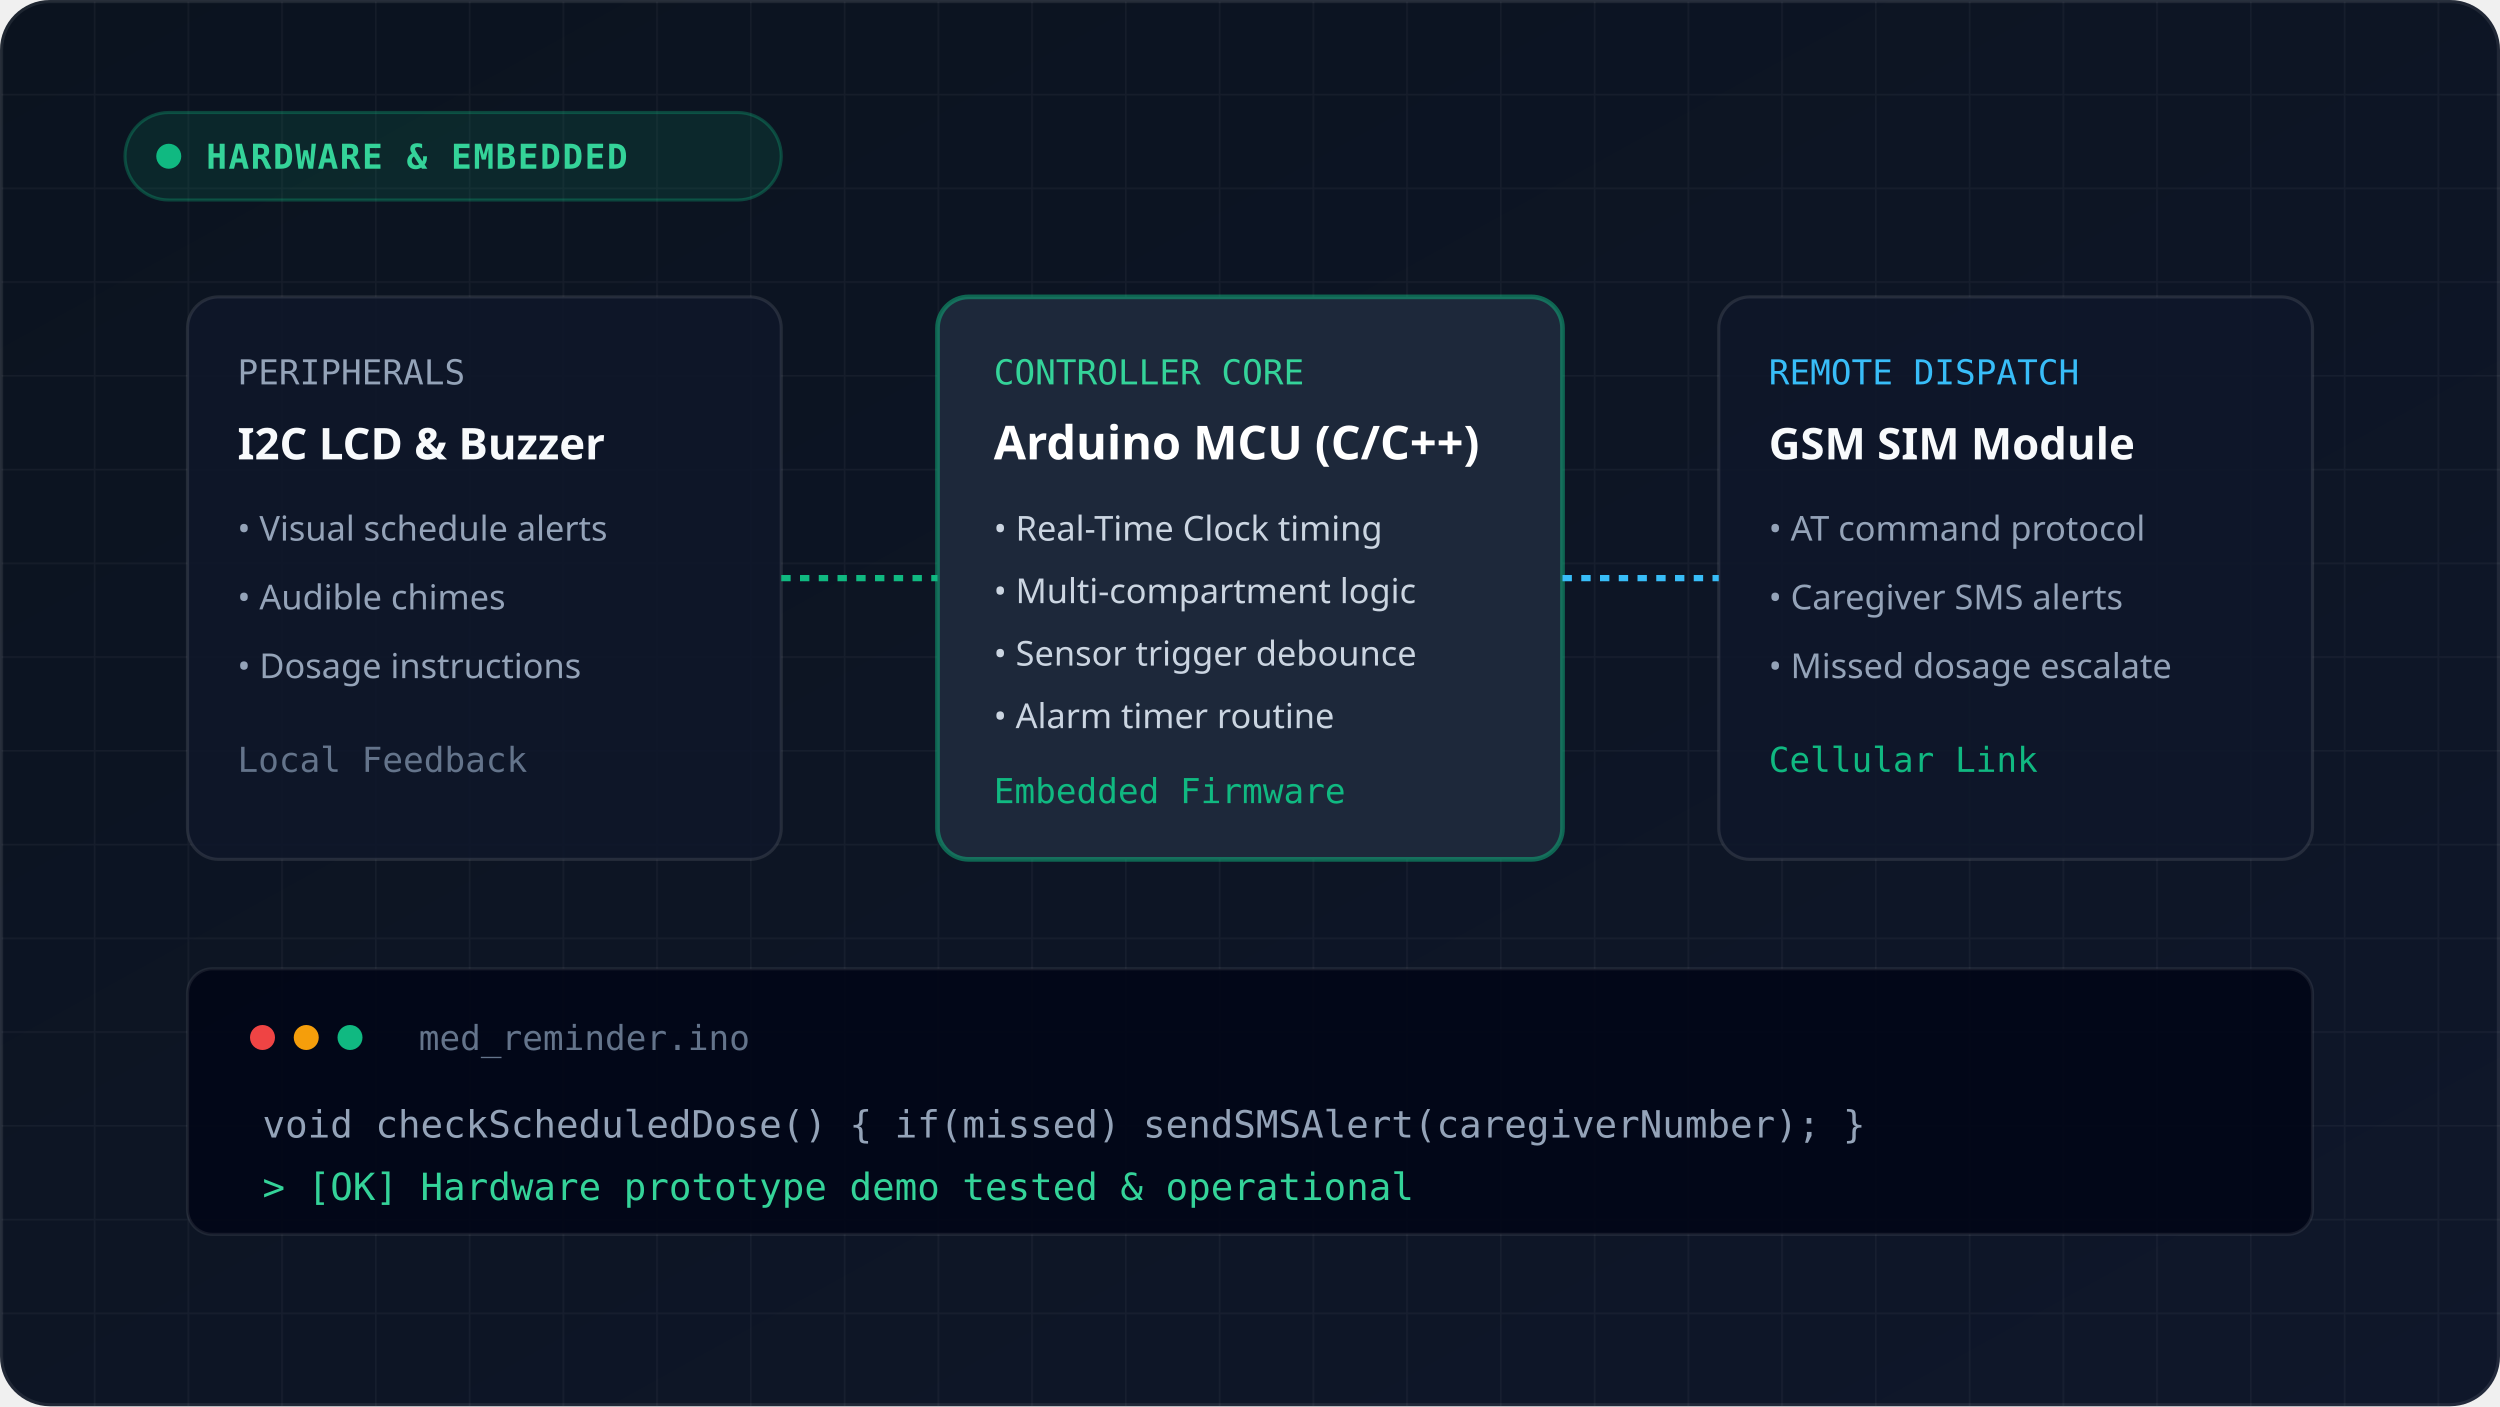
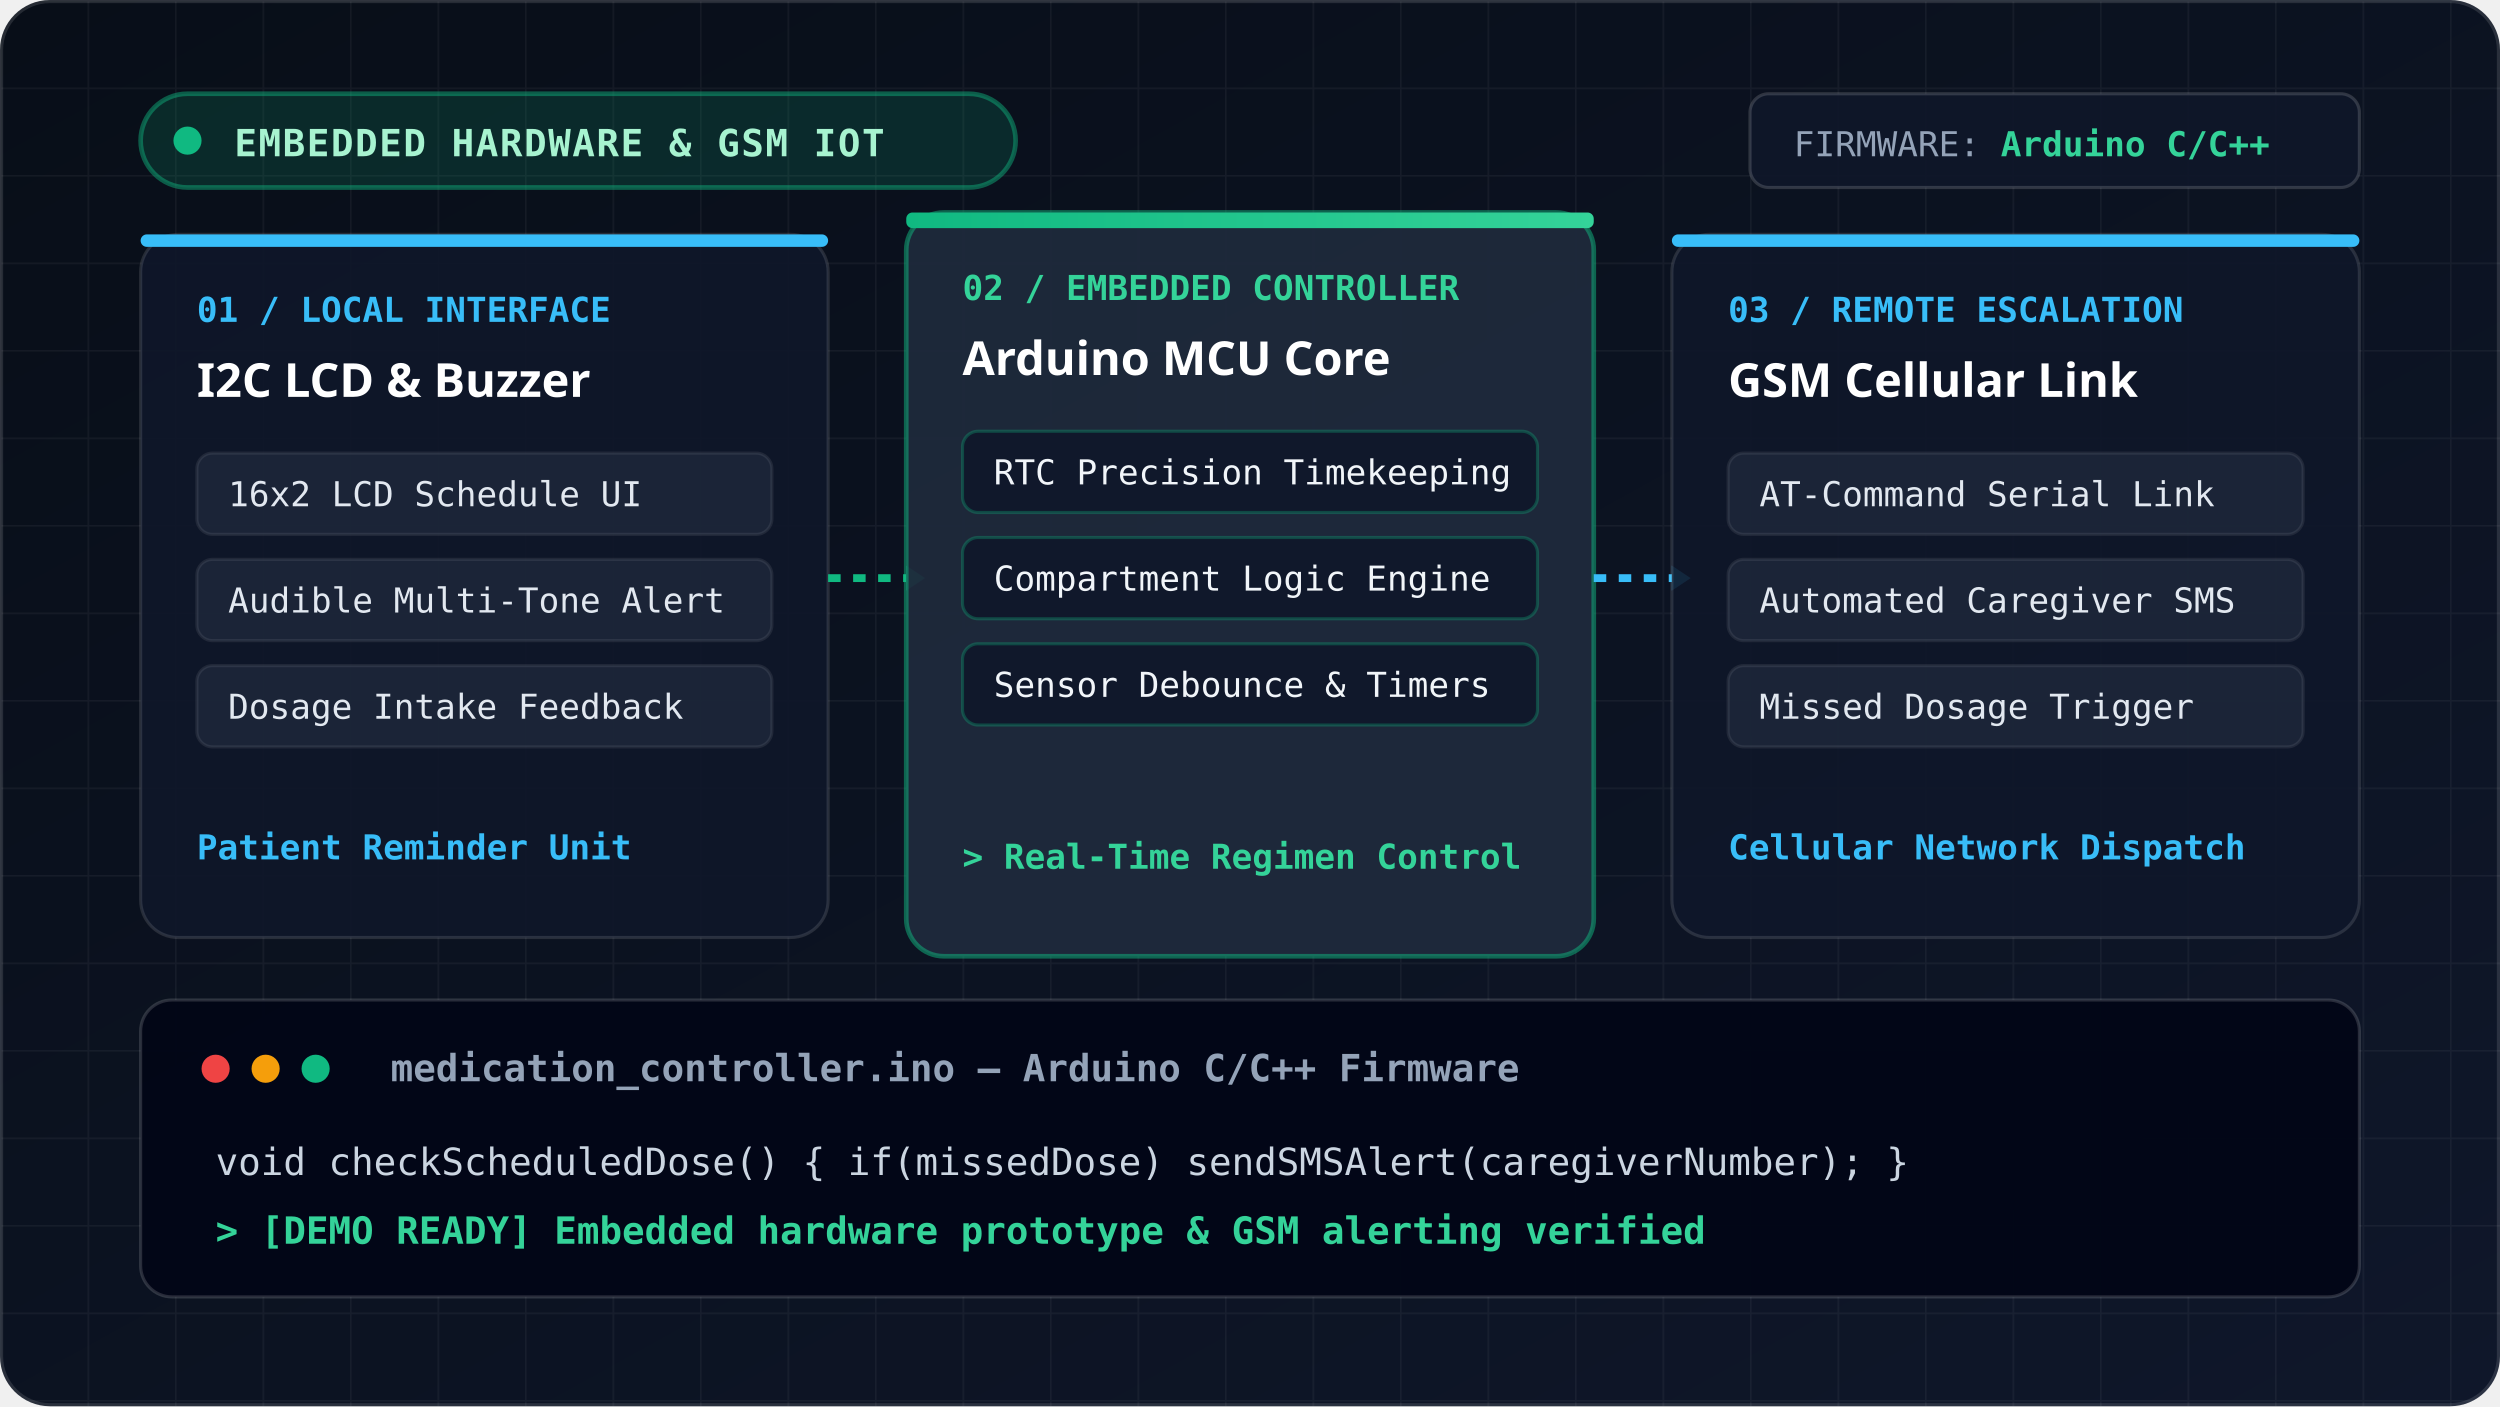
<svg xmlns="http://www.w3.org/2000/svg" viewBox="0 0 800 450" width="100%" height="100%" fill="none">
  <defs>
    <linearGradient id="sm-bg" x1="0%" y1="0%" x2="100%" y2="100%">
-       <stop offset="0%" stop-color="#0b131f" />
+       <stop offset="0%" stop-color="#080e18" />
      <stop offset="100%" stop-color="#0f172a" />
    </linearGradient>
-     <pattern id="sm-grid" width="30" height="30" patternUnits="userSpaceOnUse">
-       <path d="M 30 0 L 0 0 0 30" fill="none" stroke="rgba(255, 255, 255, 0.04)" stroke-width="1" />
+     <pattern id="sm-grid" width="28" height="28" patternUnits="userSpaceOnUse">
+       <path d="M 28 0 L 0 0 0 28" fill="none" stroke="rgba(255, 255, 255, 0.05)" stroke-width="1" />
    </pattern>
+     <linearGradient id="emerald-glow-sm" x1="0%" y1="0%" x2="100%" y2="0%">
+       <stop offset="0%" stop-color="#10b981" />
+       <stop offset="100%" stop-color="#34d399" />
+     </linearGradient>
  </defs>
  <rect width="800" height="450" rx="16" fill="url(#sm-bg)" />
  <rect width="800" height="450" rx="16" fill="url(#sm-grid)" />
-   <rect x="0.5" y="0.5" width="799" height="449" rx="15.5" stroke="rgba(255, 255, 255, 0.08)" />
-   <g transform="translate(40, 36)">
-     <rect width="210" height="28" rx="14" fill="rgba(16, 185, 129, 0.12)" stroke="rgba(16, 185, 129, 0.3)" />
-     <circle cx="14" cy="14" r="4" fill="#10b981" />
-     <text x="26" y="18" fill="#34d399" font-family="'JetBrains Mono', monospace" font-size="11" font-weight="600" letter-spacing="0.5">HARDWARE &amp; EMBEDDED</text>
+   <rect x="0.5" y="0.5" width="799" height="449" rx="15.5" stroke="rgba(255, 255, 255, 0.12)" />
+   <g transform="translate(45, 30)">
+     <rect width="280" height="30" rx="15" fill="rgba(16, 185, 129, 0.16)" stroke="rgba(16, 185, 129, 0.45)" stroke-width="1.5" />
+     <circle cx="15" cy="15" r="4.5" fill="#10b981" />
+     <text x="30" y="20" fill="#a7f3d0" font-family="'JetBrains Mono', monospace" font-size="12" font-weight="700" letter-spacing="0.5">EMBEDDED HARDWARE &amp; GSM IOT</text>
  </g>
-   <g transform="translate(60, 95)">
-     <g transform="translate(240, 0)">
-       <rect width="200" height="180" rx="10" fill="rgba(30, 41, 59, 0.95)" stroke="rgba(16, 185, 129, 0.5)" stroke-width="1.5" />
-       <text x="18" y="28" fill="#34d399" font-family="'JetBrains Mono', monospace" font-size="11">CONTROLLER CORE</text>
-       <text x="18" y="52" fill="#ffffff" font-family="'Plus Jakarta Sans', sans-serif" font-weight="600" font-size="15">Arduino MCU (C/C++)</text>
-       <text x="18" y="78" fill="#cbd5e1" font-family="'Plus Jakarta Sans', sans-serif" font-size="11">• Real-Time Clock timing</text>
-       <text x="18" y="98" fill="#cbd5e1" font-family="'Plus Jakarta Sans', sans-serif" font-size="11">• Multi-compartment logic</text>
-       <text x="18" y="118" fill="#cbd5e1" font-family="'Plus Jakarta Sans', sans-serif" font-size="11">• Sensor trigger debounce</text>
-       <text x="18" y="138" fill="#cbd5e1" font-family="'Plus Jakarta Sans', sans-serif" font-size="11">• Alarm timer routine</text>
-       <text x="18" y="162" fill="#10b981" font-family="'JetBrains Mono', monospace" font-size="11">Embedded Firmware</text>
+   <g transform="translate(560, 30)">
+     <rect width="195" height="30" rx="6" fill="rgba(15, 23, 42, 0.9)" stroke="rgba(255, 255, 255, 0.15)" />
+     <text x="14" y="20" fill="#94a3b8" font-family="'JetBrains Mono', monospace" font-size="11">FIRMWARE: <tspan fill="#34d399" font-weight="700">Arduino C/C++</tspan>
+     </text>
+   </g>
+   <g transform="translate(45, 75)">
+     <rect width="220" height="225" rx="12" fill="rgba(15, 23, 42, 0.9)" stroke="rgba(255, 255, 255, 0.12)" stroke-width="1" />
+     <rect x="0" y="0" width="220" height="4" rx="2" fill="#38bdf8" />
+     <text x="18" y="28" fill="#38bdf8" font-family="'JetBrains Mono', monospace" font-size="11" font-weight="700">01 / LOCAL INTERFACE</text>
+     <text x="18" y="52" fill="#ffffff" font-family="'Plus Jakarta Sans', sans-serif" font-weight="700" font-size="15">I2C LCD &amp; Buzzer</text>
+     <g transform="translate(18, 70)">
+       <rect width="184" height="26" rx="5" fill="rgba(30, 41, 59, 0.8)" stroke="rgba(255, 255, 255, 0.08)" />
+       <text x="10" y="17" fill="#e2e8f0" font-family="'JetBrains Mono', monospace" font-size="11">16x2 LCD Schedule UI</text>
    </g>
-     <g transform="translate(0, 0)">
-       <rect width="190" height="180" rx="10" fill="rgba(15, 23, 42, 0.85)" stroke="rgba(255, 255, 255, 0.1)" />
-       <text x="16" y="28" fill="#94a3b8" font-family="'JetBrains Mono', monospace" font-size="11">PERIPHERALS</text>
-       <text x="16" y="52" fill="#f8fafc" font-family="'Plus Jakarta Sans', sans-serif" font-weight="600" font-size="14">I2C LCD &amp; Buzzer</text>
-       <text x="16" y="78" fill="#94a3b8" font-family="'Plus Jakarta Sans', sans-serif" font-size="11">• Visual schedule alerts</text>
-       <text x="16" y="100" fill="#94a3b8" font-family="'Plus Jakarta Sans', sans-serif" font-size="11">• Audible chimes</text>
-       <text x="16" y="122" fill="#94a3b8" font-family="'Plus Jakarta Sans', sans-serif" font-size="11">• Dosage instructions</text>
-       <text x="16" y="152" fill="#64748b" font-family="'JetBrains Mono', monospace" font-size="11">Local Feedback</text>
+     <g transform="translate(18, 104)">
+       <rect width="184" height="26" rx="5" fill="rgba(30, 41, 59, 0.8)" stroke="rgba(255, 255, 255, 0.08)" />
+       <text x="10" y="17" fill="#e2e8f0" font-family="'JetBrains Mono', monospace" font-size="11">Audible Multi-Tone Alert</text>
    </g>
-     <g transform="translate(490, 0)">
-       <rect width="190" height="180" rx="10" fill="rgba(15, 23, 42, 0.85)" stroke="rgba(255, 255, 255, 0.1)" />
-       <text x="16" y="28" fill="#38bdf8" font-family="'JetBrains Mono', monospace" font-size="11">REMOTE DISPATCH</text>
-       <text x="16" y="52" fill="#f8fafc" font-family="'Plus Jakarta Sans', sans-serif" font-weight="600" font-size="14">GSM SIM Module</text>
-       <text x="16" y="78" fill="#94a3b8" font-family="'Plus Jakarta Sans', sans-serif" font-size="11">• AT command protocol</text>
-       <text x="16" y="100" fill="#94a3b8" font-family="'Plus Jakarta Sans', sans-serif" font-size="11">• Caregiver SMS alerts</text>
-       <text x="16" y="122" fill="#94a3b8" font-family="'Plus Jakarta Sans', sans-serif" font-size="11">• Missed dosage escalate</text>
-       <text x="16" y="152" fill="#10b981" font-family="'JetBrains Mono', monospace" font-size="11">Cellular Link</text>
+     <g transform="translate(18, 138)">
+       <rect width="184" height="26" rx="5" fill="rgba(30, 41, 59, 0.8)" stroke="rgba(255, 255, 255, 0.08)" />
+       <text x="10" y="17" fill="#e2e8f0" font-family="'JetBrains Mono', monospace" font-size="11">Dosage Intake Feedback</text>
    </g>
-     <path d="M 190 90 L 240 90" stroke="#10b981" stroke-width="2" stroke-dasharray="3 3" />
-     <path d="M 440 90 L 490 90" stroke="#38bdf8" stroke-width="2" stroke-dasharray="3 3" />
+     <text x="18" y="200" fill="#38bdf8" font-family="'JetBrains Mono', monospace" font-size="11" font-weight="600">Patient Reminder Unit</text>
  </g>
-   <g transform="translate(60, 310)">
-     <rect width="680" height="85" rx="8" fill="rgba(2, 6, 23, 0.9)" stroke="rgba(255, 255, 255, 0.08)" />
-     <circle cx="24" cy="22" r="4" fill="#ef4444" />
-     <circle cx="38" cy="22" r="4" fill="#f59e0b" />
-     <circle cx="52" cy="22" r="4" fill="#10b981" />
-     <text x="74" y="26" fill="#64748b" font-family="'JetBrains Mono', monospace" font-size="11">med_reminder.ino</text>
-     <text x="24" y="54" fill="#94a3b8" font-family="'JetBrains Mono', monospace" font-size="12">void checkScheduledDose() { if(missed) sendSMSAlert(caregiverNumber); }</text>
-     <text x="24" y="74" fill="#34d399" font-family="'JetBrains Mono', monospace" font-size="12">&gt; [OK] Hardware prototype demo tested &amp; operational</text>
+   <path d="M 265 185 L 290 185" stroke="#10b981" stroke-width="2.5" stroke-dasharray="4 4" />
+   <polygon points="290,181 296,185 290,189" fill="#10b981" />
+   <g transform="translate(290, 68)">
+     <rect width="220" height="238" rx="12" fill="rgba(30, 41, 59, 0.95)" stroke="rgba(16, 185, 129, 0.5)" stroke-width="1.5" />
+     <rect x="0" y="0" width="220" height="5" rx="2" fill="url(#emerald-glow-sm)" />
+     <text x="18" y="28" fill="#34d399" font-family="'JetBrains Mono', monospace" font-size="11" font-weight="700">02 / EMBEDDED CONTROLLER</text>
+     <text x="18" y="52" fill="#ffffff" font-family="'Plus Jakarta Sans', sans-serif" font-weight="700" font-size="15">Arduino MCU Core</text>
+     <g transform="translate(18, 70)">
+       <rect width="184" height="26" rx="5" fill="rgba(15, 23, 42, 0.9)" stroke="rgba(16, 185, 129, 0.3)" />
+       <text x="10" y="17" fill="#f1f5f9" font-family="'JetBrains Mono', monospace" font-size="11">RTC Precision Timekeeping</text>
+     </g>
+     <g transform="translate(18, 104)">
+       <rect width="184" height="26" rx="5" fill="rgba(15, 23, 42, 0.9)" stroke="rgba(16, 185, 129, 0.3)" />
+       <text x="10" y="17" fill="#f1f5f9" font-family="'JetBrains Mono', monospace" font-size="11">Compartment Logic Engine</text>
+     </g>
+     <g transform="translate(18, 138)">
+       <rect width="184" height="26" rx="5" fill="rgba(15, 23, 42, 0.9)" stroke="rgba(16, 185, 129, 0.3)" />
+       <text x="10" y="17" fill="#f1f5f9" font-family="'JetBrains Mono', monospace" font-size="11">Sensor Debounce &amp; Timers</text>
+     </g>
+     <text x="18" y="210" fill="#34d399" font-family="'JetBrains Mono', monospace" font-size="11" font-weight="700">&gt; Real-Time Regimen Control</text>
+   </g>
+   <path d="M 510 185 L 535 185" stroke="#38bdf8" stroke-width="2.5" stroke-dasharray="4 4" />
+   <polygon points="535,181 541,185 535,189" fill="#38bdf8" />
+   <g transform="translate(535, 75)">
+     <rect width="220" height="225" rx="12" fill="rgba(15, 23, 42, 0.9)" stroke="rgba(255, 255, 255, 0.12)" stroke-width="1" />
+     <rect x="0" y="0" width="220" height="4" rx="2" fill="#38bdf8" />
+     <text x="18" y="28" fill="#38bdf8" font-family="'JetBrains Mono', monospace" font-size="11" font-weight="700">03 / REMOTE ESCALATION</text>
+     <text x="18" y="52" fill="#ffffff" font-family="'Plus Jakarta Sans', sans-serif" font-weight="700" font-size="15">GSM Cellular Link</text>
+     <g transform="translate(18, 70)">
+       <rect width="184" height="26" rx="5" fill="rgba(30, 41, 59, 0.8)" stroke="rgba(255, 255, 255, 0.08)" />
+       <text x="10" y="17" fill="#e2e8f0" font-family="'JetBrains Mono', monospace" font-size="11">AT-Command Serial Link</text>
+     </g>
+     <g transform="translate(18, 104)">
+       <rect width="184" height="26" rx="5" fill="rgba(30, 41, 59, 0.8)" stroke="rgba(255, 255, 255, 0.08)" />
+       <text x="10" y="17" fill="#e2e8f0" font-family="'JetBrains Mono', monospace" font-size="11">Automated Caregiver SMS</text>
+     </g>
+     <g transform="translate(18, 138)">
+       <rect width="184" height="26" rx="5" fill="rgba(30, 41, 59, 0.8)" stroke="rgba(255, 255, 255, 0.08)" />
+       <text x="10" y="17" fill="#e2e8f0" font-family="'JetBrains Mono', monospace" font-size="11">Missed Dosage Trigger</text>
+     </g>
+     <text x="18" y="200" fill="#38bdf8" font-family="'JetBrains Mono', monospace" font-size="11" font-weight="600">Cellular Network Dispatch</text>
+   </g>
+   <g transform="translate(45, 320)">
+     <rect width="710" height="95" rx="10" fill="rgba(2, 6, 23, 0.95)" stroke="rgba(255, 255, 255, 0.15)" />
+     <circle cx="24" cy="22" r="4.5" fill="#ef4444" />
+     <circle cx="40" cy="22" r="4.5" fill="#f59e0b" />
+     <circle cx="56" cy="22" r="4.5" fill="#10b981" />
+     <text x="80" y="26" fill="#94a3b8" font-family="'JetBrains Mono', monospace" font-size="12" font-weight="600">medication_controller.ino — Arduino C/C++ Firmware</text>
+     <text x="24" y="56" fill="#cbd5e1" font-family="'JetBrains Mono', monospace" font-size="12">void checkScheduledDose() { if(missedDose) sendSMSAlert(caregiverNumber); }</text>
+     <text x="24" y="78" fill="#34d399" font-family="'JetBrains Mono', monospace" font-size="12" font-weight="600">&gt; [DEMO READY] Embedded hardware prototype &amp; GSM alerting verified</text>
  </g>
</svg>
